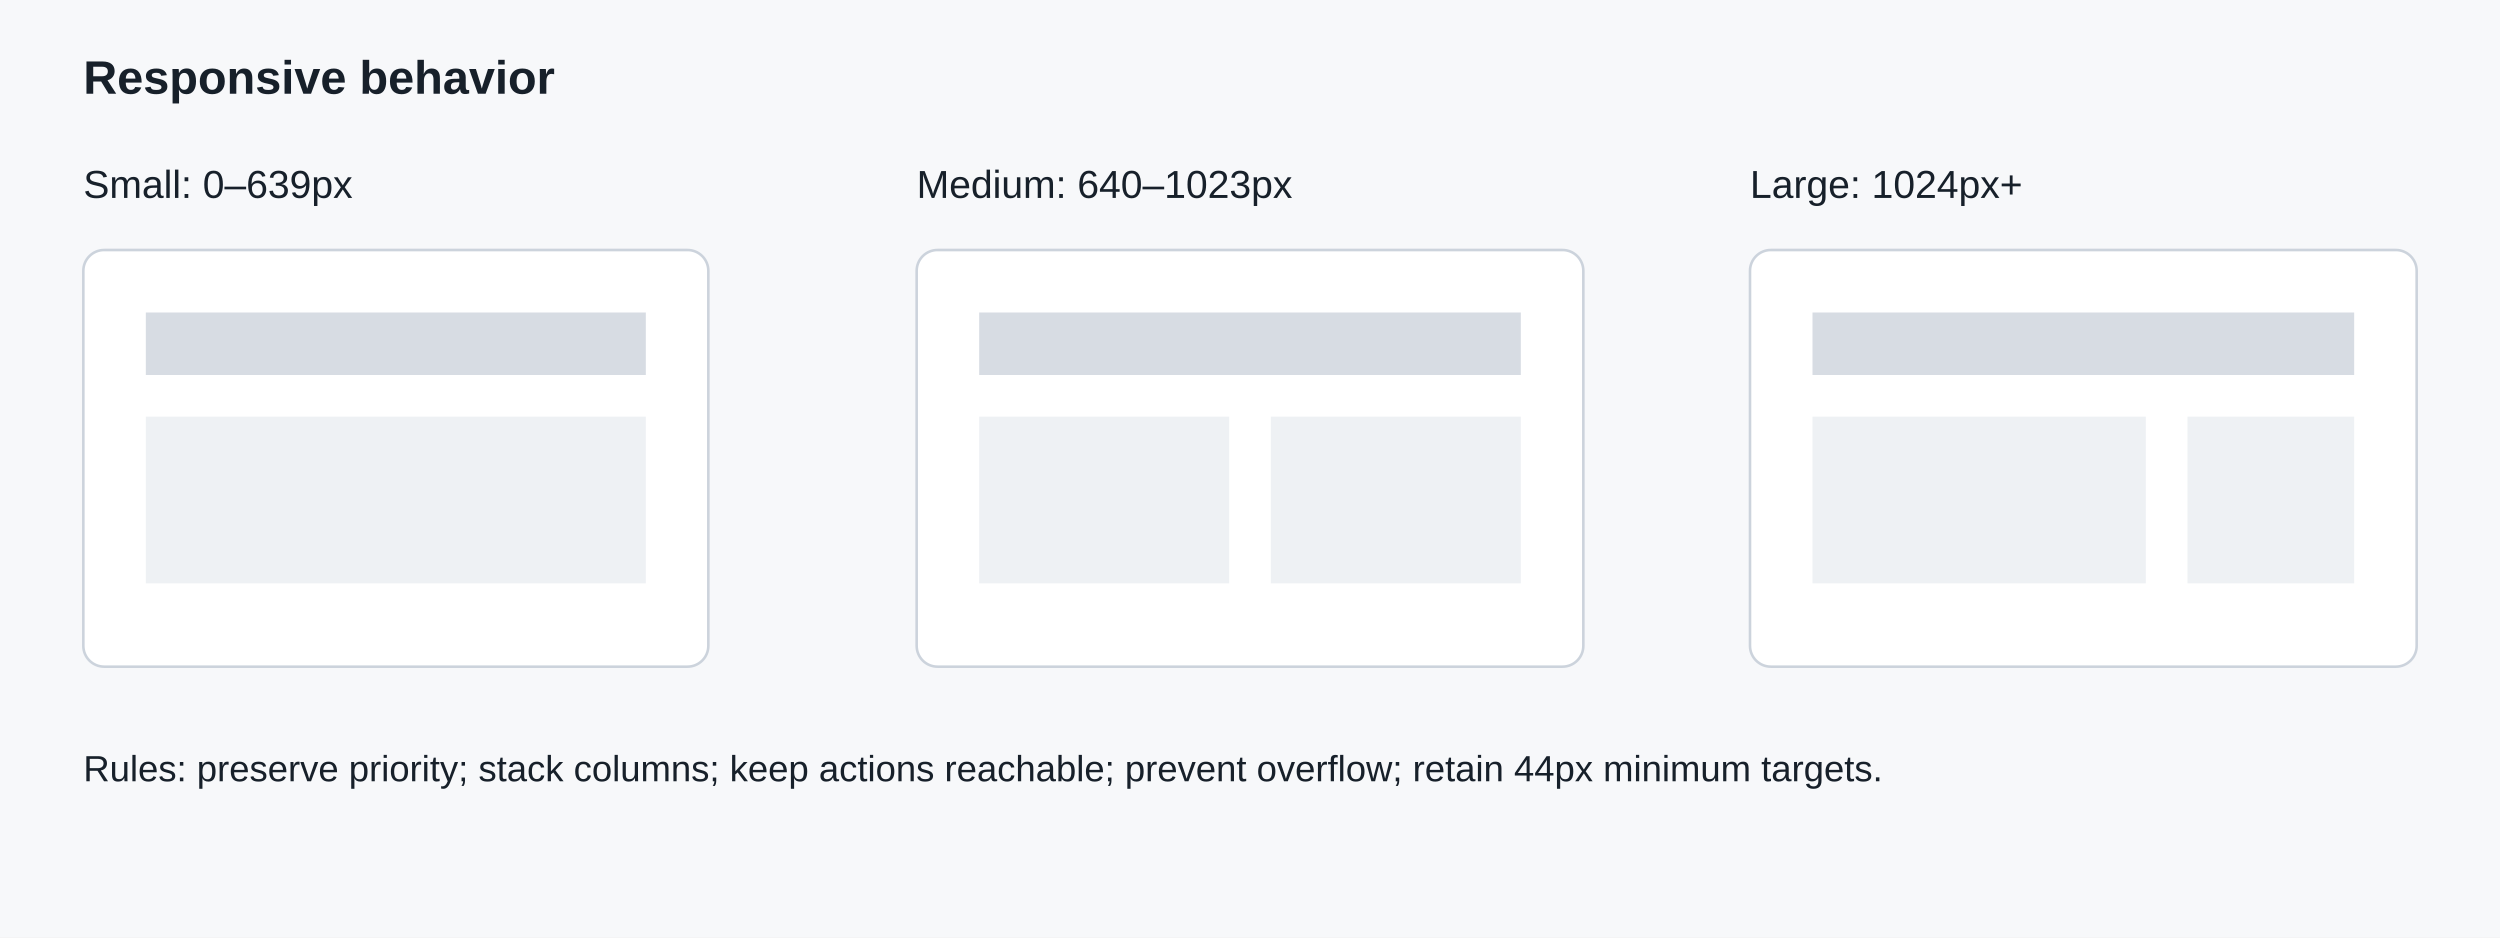
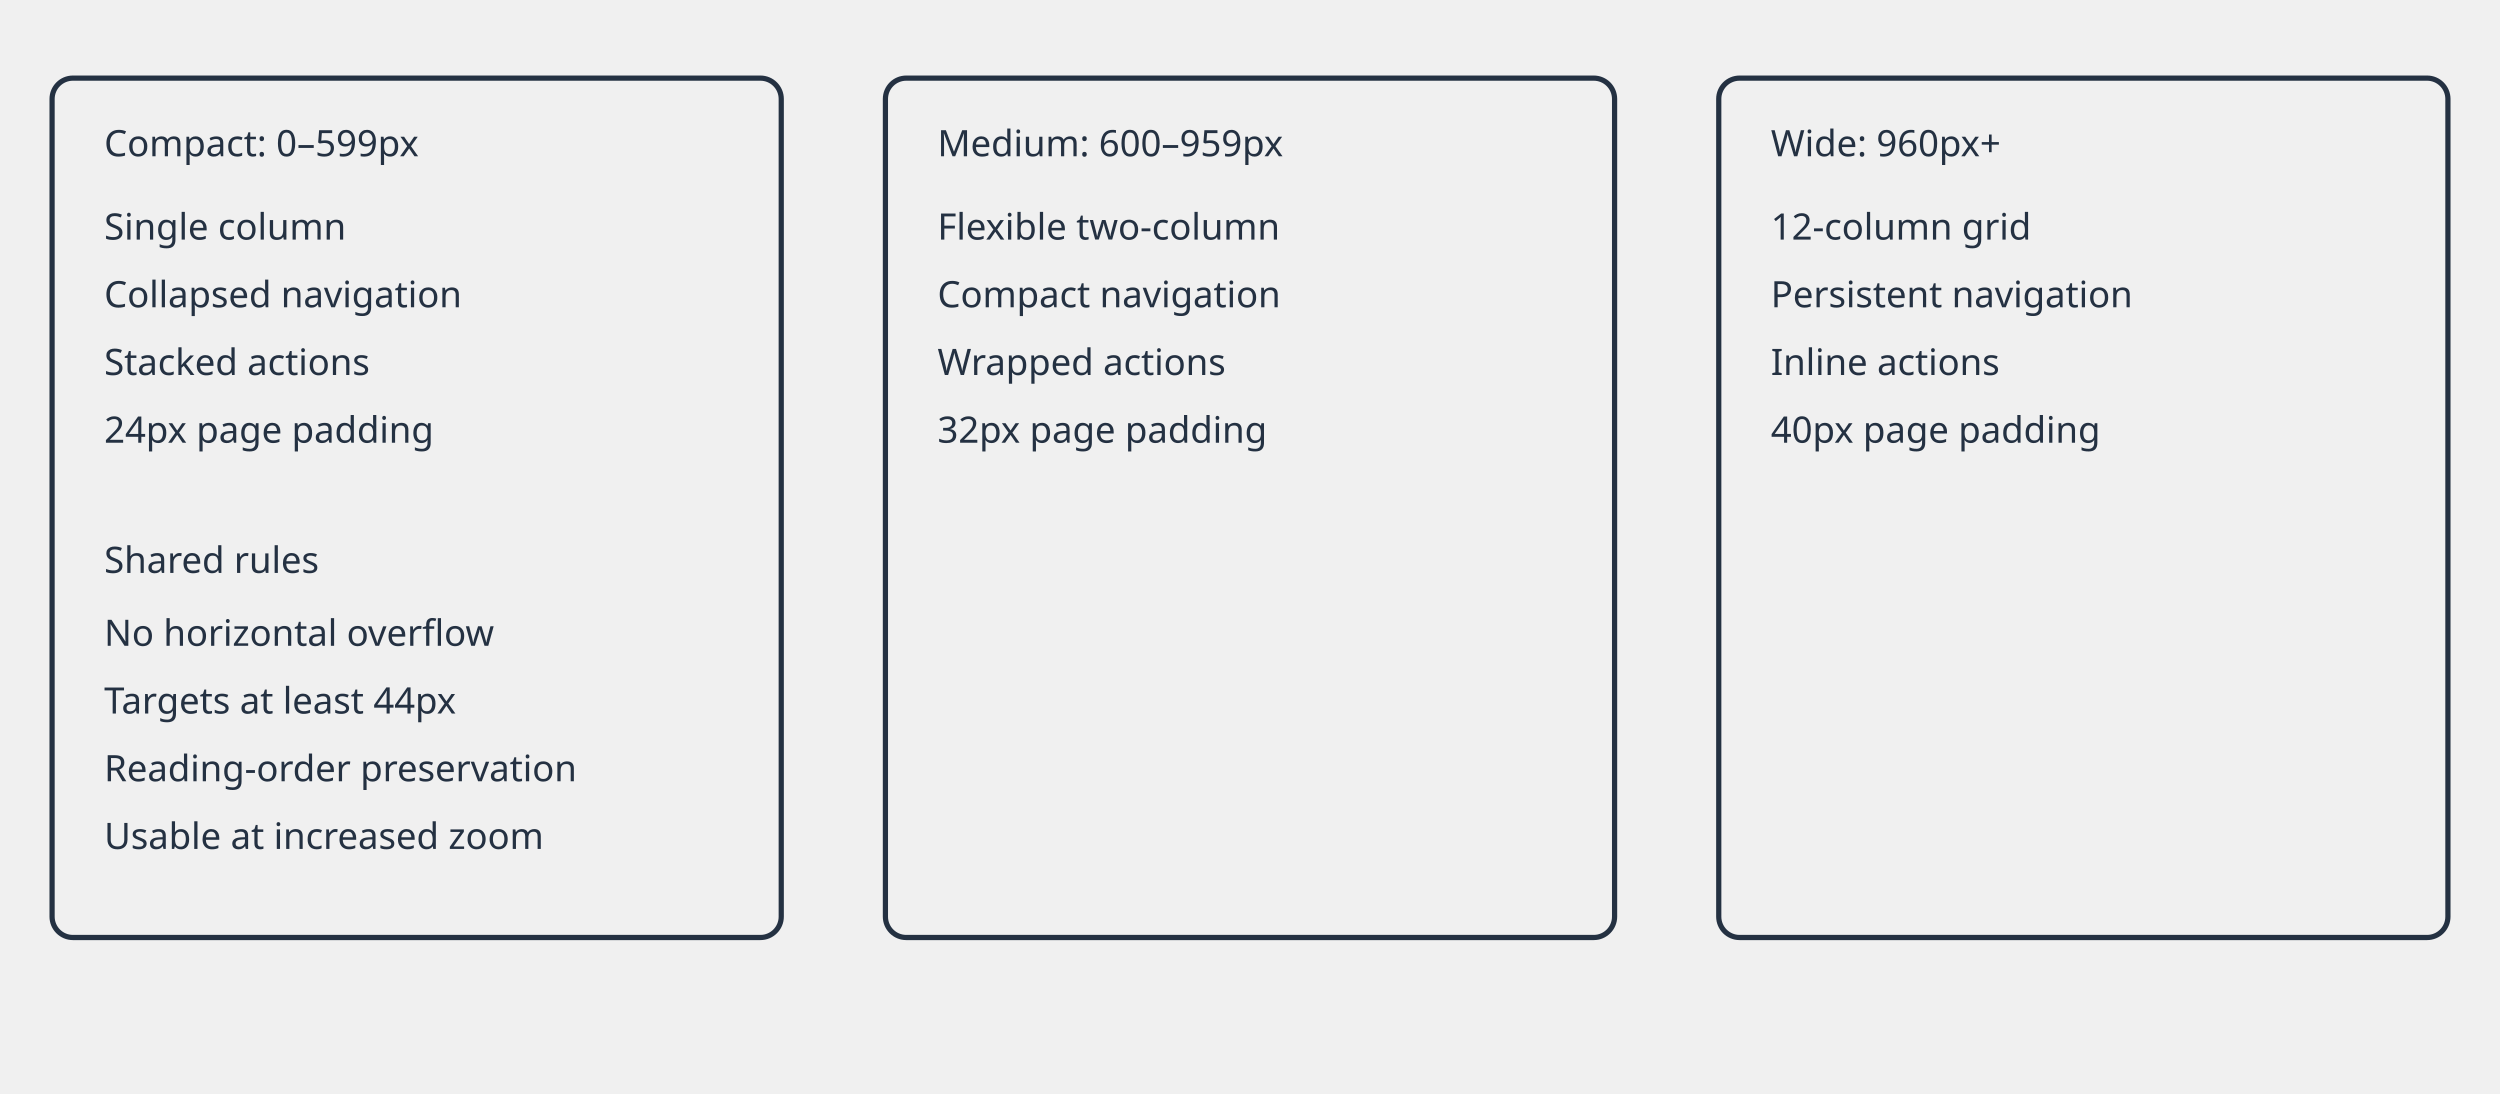
- <svg xmlns="http://www.w3.org/2000/svg" viewBox="0 0 960 360" role="img" aria-label="Responsive layout rules">
-   <rect width="960" height="360" fill="#f7f8fa" />
-   <g font-family="Arial,sans-serif" fill="#17202a">
-     <text x="32" y="36" font-size="18" font-weight="bold">Responsive behavior</text>
-     <text x="32" y="76" font-size="15">Small: 0–639px</text>
-     <text x="352" y="76" font-size="15">Medium: 640–1023px</text>
-     <text x="672" y="76" font-size="15">Large: 1024px+</text>
-     <text x="32" y="300" font-size="14">Rules: preserve priority; stack columns; keep actions reachable; prevent overflow; retain 44px minimum targets.</text>
+ <svg xmlns="http://www.w3.org/2000/svg" viewBox="0 0 960 420" role="img" aria-label="Responsive layout rules">
+   <g fill="none" stroke="#243142" stroke-width="2">
+     <rect x="20" y="30" width="280" height="330" rx="8" />
+     <rect x="340" y="30" width="280" height="330" rx="8" />
+     <rect x="660" y="30" width="280" height="330" rx="8" />
  </g>
-   <rect x="32" y="96" width="240" height="160" rx="8" fill="#fff" stroke="#ccd3dc" />
-   <rect x="56" y="120" width="192" height="24" fill="#d7dce3" />
-   <rect x="56" y="160" width="192" height="64" fill="#eef1f4" />
-   <rect x="352" y="96" width="256" height="160" rx="8" fill="#fff" stroke="#ccd3dc" />
-   <rect x="376" y="120" width="208" height="24" fill="#d7dce3" />
-   <rect x="376" y="160" width="96" height="64" fill="#eef1f4" />
-   <rect x="488" y="160" width="96" height="64" fill="#eef1f4" />
-   <rect x="672" y="96" width="256" height="160" rx="8" fill="#fff" stroke="#ccd3dc" />
-   <rect x="696" y="120" width="208" height="24" fill="#d7dce3" />
-   <rect x="696" y="160" width="128" height="64" fill="#eef1f4" />
-   <rect x="840" y="160" width="64" height="64" fill="#eef1f4" />
+   <g fill="#243142" font-family="sans-serif" font-size="14">
+     <text x="40" y="60">Compact: 0–599px</text>
+     <text x="40" y="92">Single column</text>
+     <text x="40" y="118">Collapsed navigation</text>
+     <text x="40" y="144">Stacked actions</text>
+     <text x="40" y="170">24px page padding</text>
+     <text x="360" y="60">Medium: 600–959px</text>
+     <text x="360" y="92">Flexible two-column</text>
+     <text x="360" y="118">Compact navigation</text>
+     <text x="360" y="144">Wrapped actions</text>
+     <text x="360" y="170">32px page padding</text>
+     <text x="680" y="60">Wide: 960px+</text>
+     <text x="680" y="92">12-column grid</text>
+     <text x="680" y="118">Persistent navigation</text>
+     <text x="680" y="144">Inline actions</text>
+     <text x="680" y="170">40px page padding</text>
+     <text x="40" y="220">Shared rules</text>
+     <text x="40" y="248">No horizontal overflow</text>
+     <text x="40" y="274">Targets at least 44px</text>
+     <text x="40" y="300">Reading-order preservation</text>
+     <text x="40" y="326">Usable at increased zoom</text>
+   </g>
</svg>
